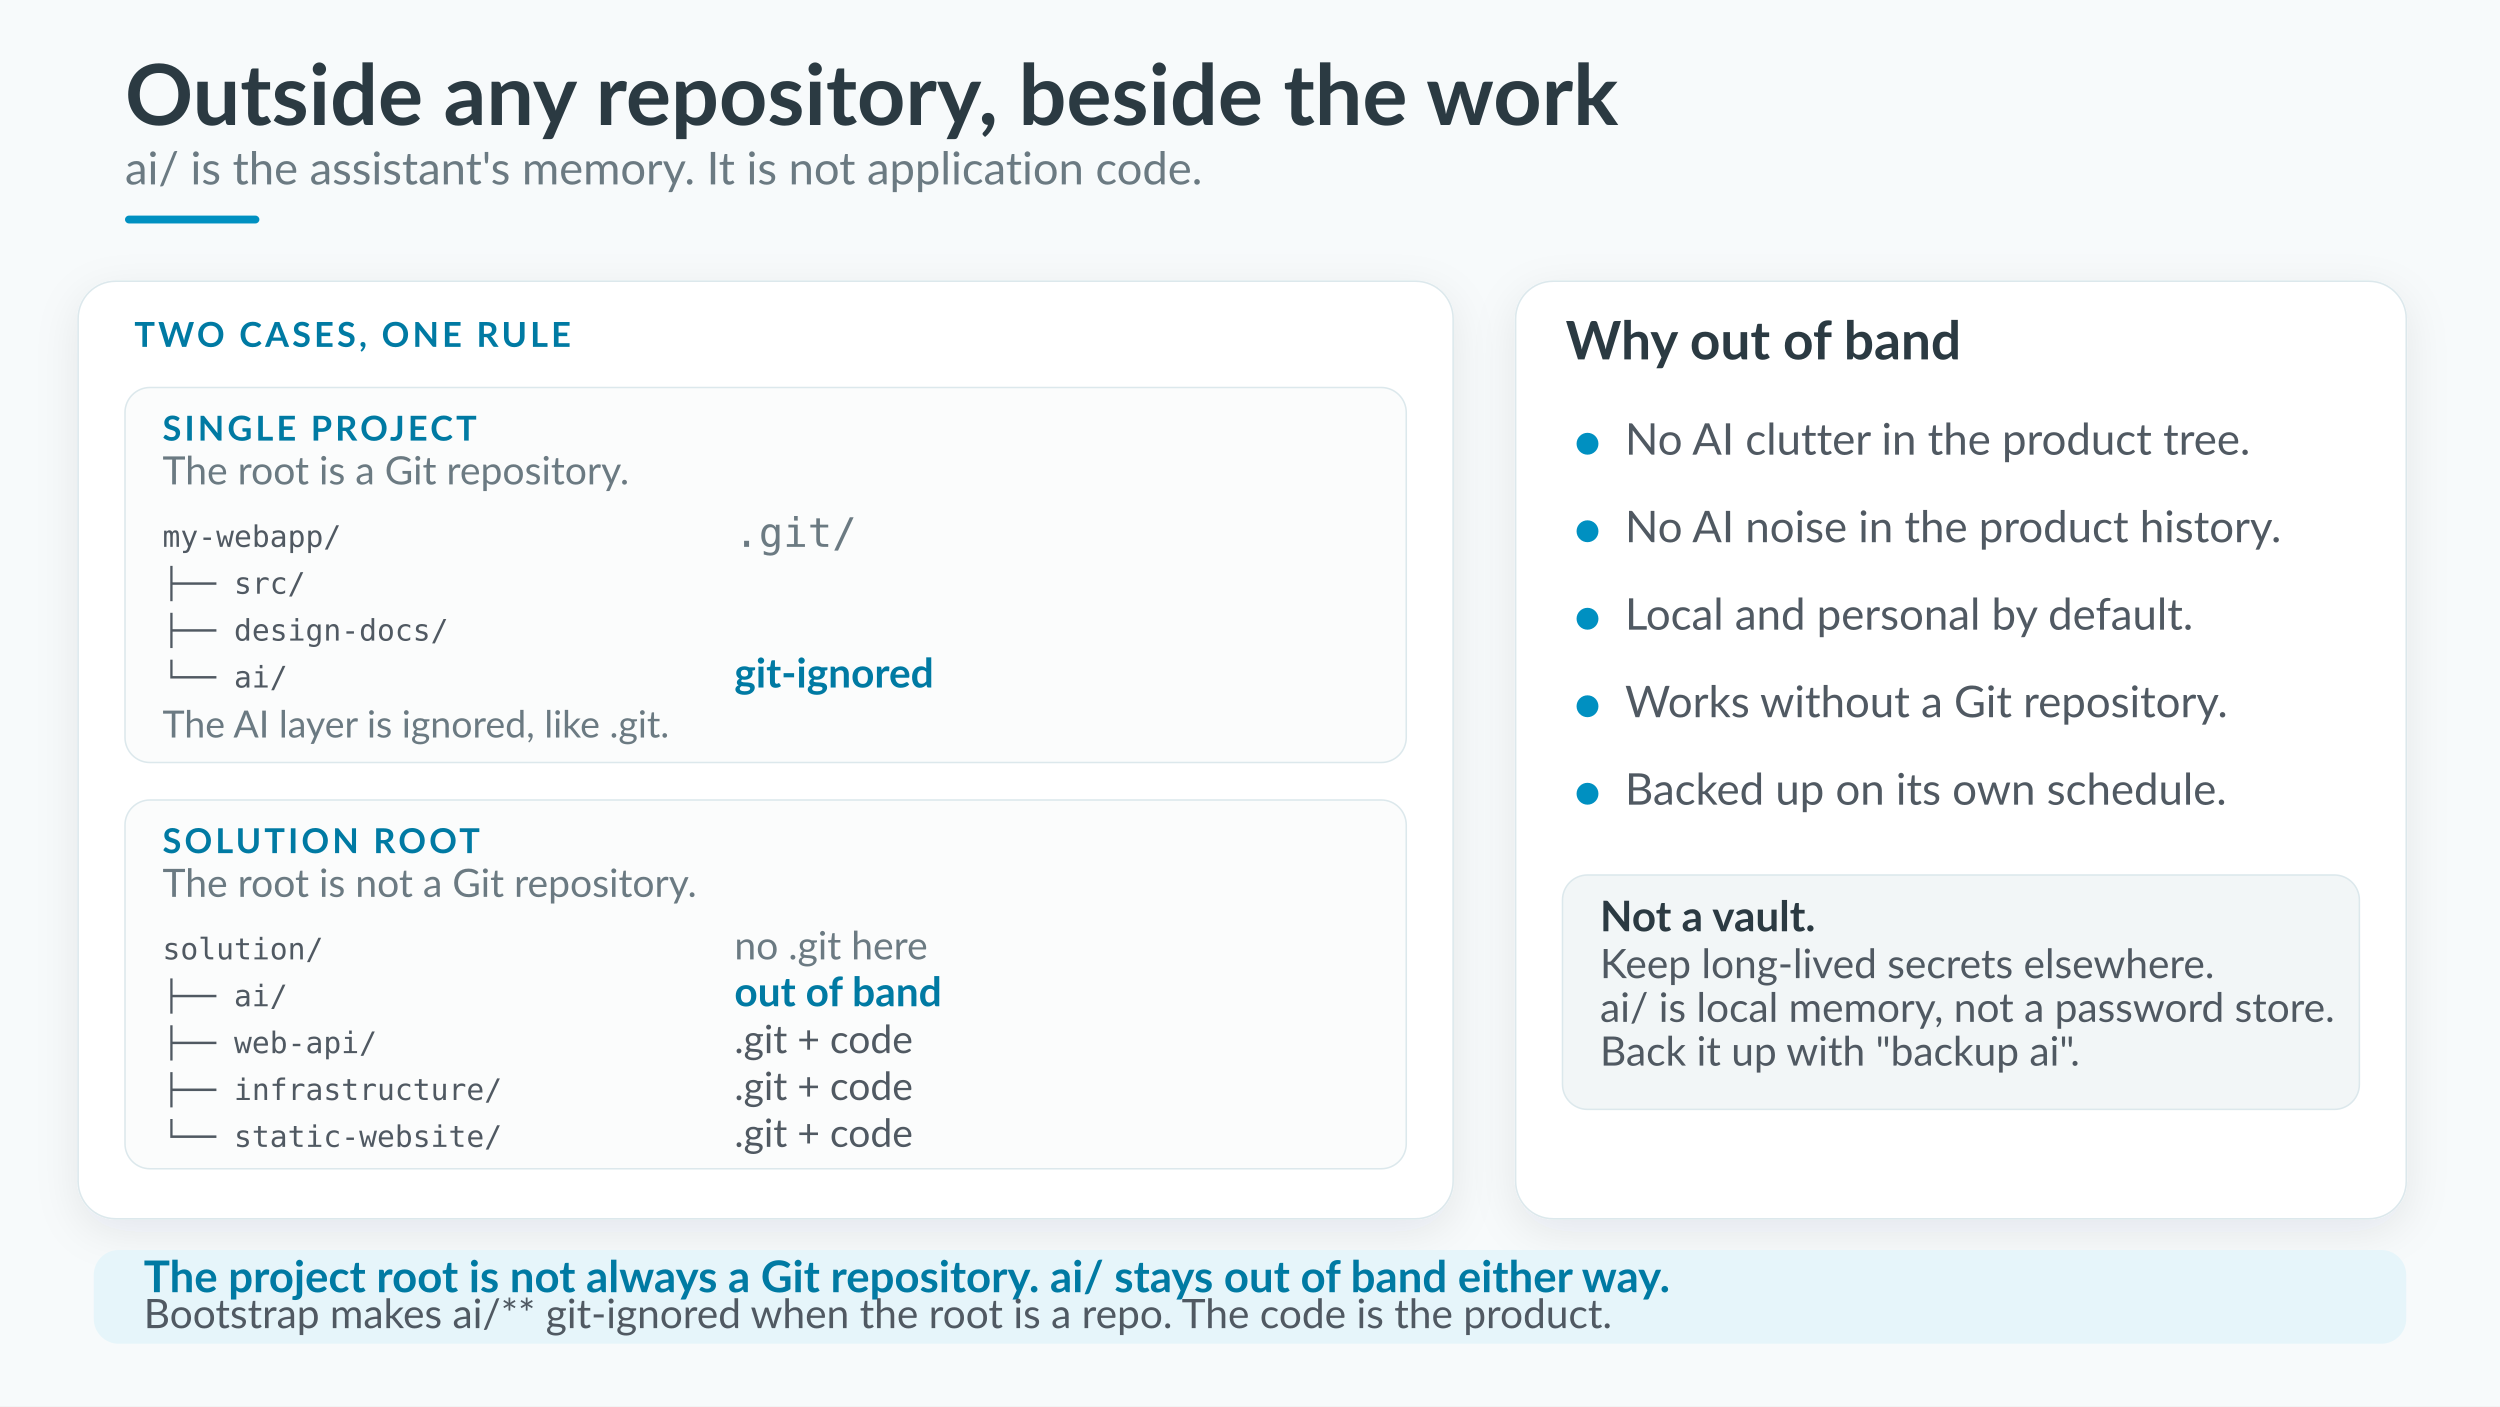
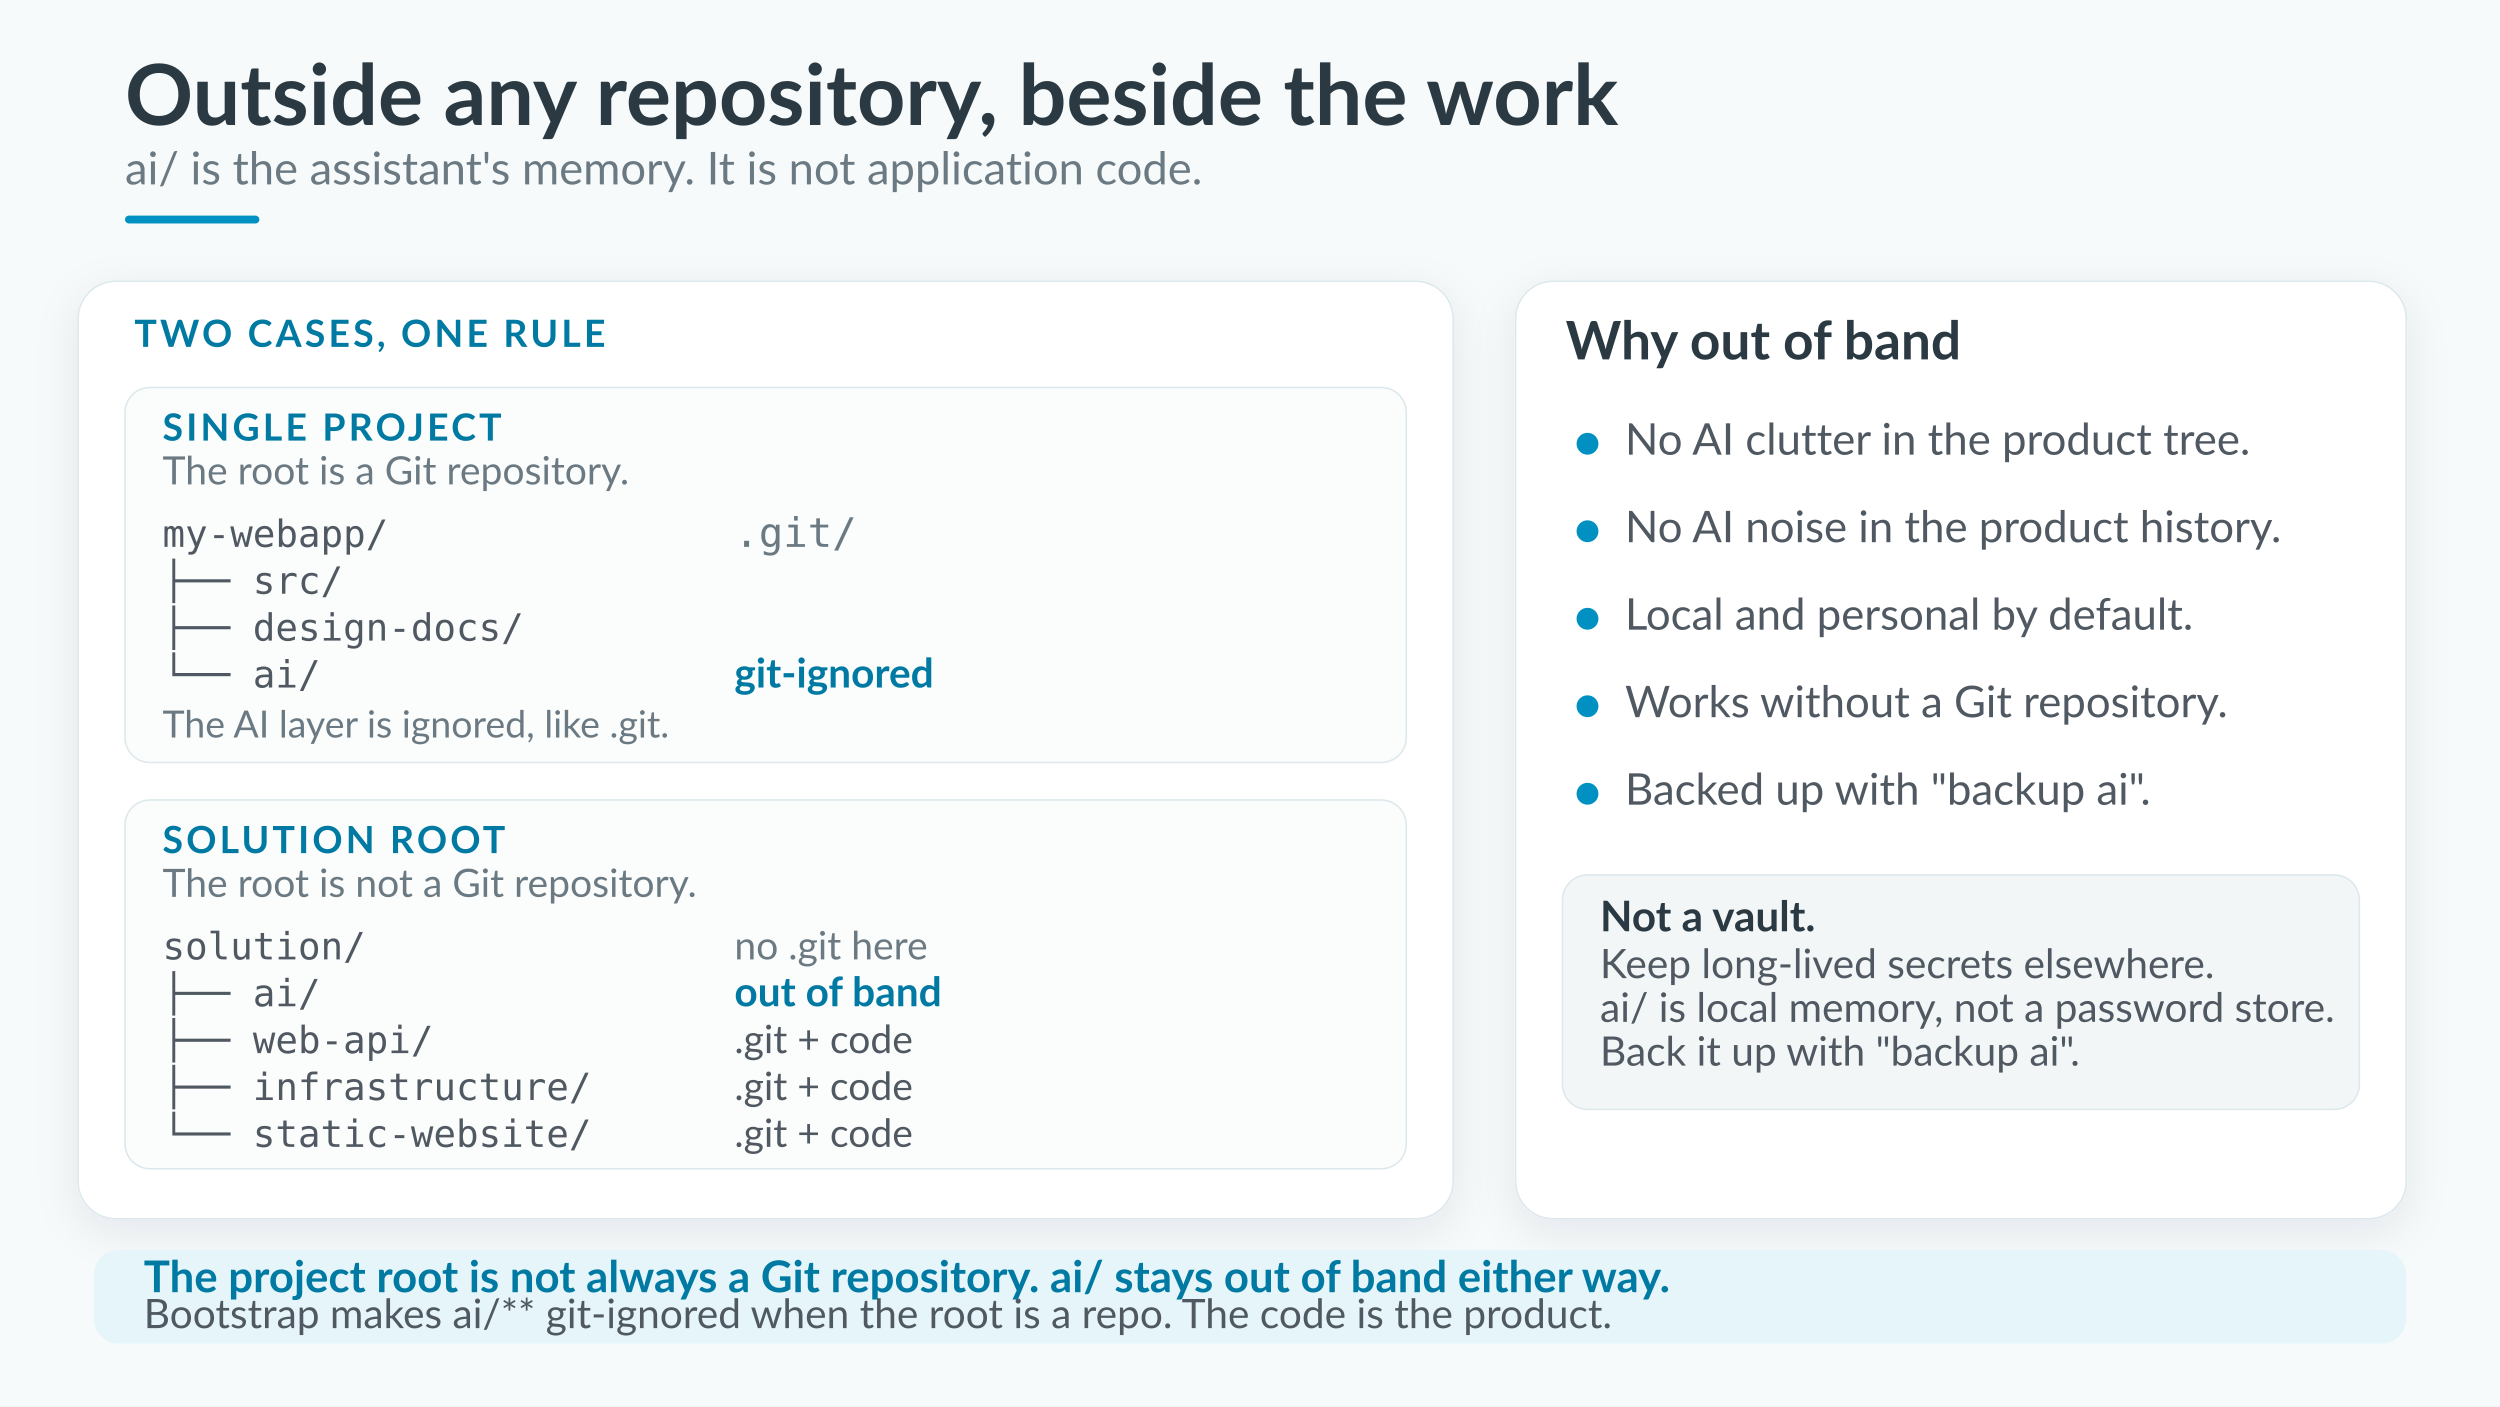
<svg xmlns="http://www.w3.org/2000/svg" viewBox="0 0 1600 900" width="1600" height="900" role="img" aria-labelledby="title desc">
  <style>
    text[font-size="42"] { font-size: 54px; }
    text[font-size="30"] { font-size: 38px; }
    text[font-size="28"] { font-size: 36px; }
    text[font-size="26"] { font-size: 34px; }
    text[font-size="25"] { font-size: 33px; }
    text[font-size="24"] { font-size: 32px; }
    text[font-size="23"] { font-size: 31px; }
    text[font-size="22"] { font-size: 30px; }
    text[font-size="21"] { font-size: 29px; }
    text[font-size="20"] { font-size: 28px; }
    text[font-size="19"] { font-size: 27px; }
    text[font-size="18"] { font-size: 26px; }
    text[font-size="17"] { font-size: 25px; }
    text[font-size="16"] { font-size: 24px; }
-     text[font-size="15"] { font-size: 23px; }
-     text[font-size="14"] { font-size: 22px; }
+     text[font-size="15"] { font-size: 24px; }
+     text[font-size="14"] { font-size: 24px; }
  </style>
  <defs>
    <filter id="shadow" x="-15%" y="-15%" width="130%" height="130%">
      <feDropShadow dx="0" dy="8" stdDeviation="14" flood-color="#22313A" flood-opacity="0.08" />
    </filter>
  </defs>
  <rect width="1600" height="900" fill="#F7FAFB" />
  <text x="80" y="80" font-family="Lato, Arial, sans-serif" font-size="42" font-weight="700" fill="#2B3A42">Outside any repository, beside the work</text>
  <text x="80" y="118" font-family="Lato, Arial, sans-serif" font-size="21" fill="#6B7A82">ai/ is the assistant's memory. It is not application code.</text>
  <rect x="80" y="138" width="86" height="5" rx="2.5" fill="#0090C1" />
  <rect x="50" y="180" width="880" height="600" rx="24" fill="#FFFFFF" stroke="#DCE8EC" filter="url(#shadow)" />
  <text x="86" y="222" font-family="Lato, Arial, sans-serif" font-size="14" font-weight="700" fill="#007AA3" letter-spacing="2">TWO CASES, ONE RULE</text>
  <rect x="80" y="248" width="820" height="240" rx="16" fill="#FBFCFC" stroke="#DCE8EC" />
  <text x="104" y="282" font-family="Lato, Arial, sans-serif" font-size="14" font-weight="700" fill="#007AA3" letter-spacing="2">SINGLE PROJECT</text>
  <text x="104" y="310" font-family="Lato, Arial, sans-serif" font-size="17" fill="#6B7A82">The root is a Git repository.</text>
-   <g font-family="ui-monospace, SFMono-Regular, Menlo, Consolas, monospace" font-size="19" fill="#505962">
+   <g font-family="ui-monospace, SFMono-Regular, Menlo, Consolas, monospace" font-size="24" fill="#505962">
    <text x="104" y="350">my-webapp/</text>
    <text x="104" y="380">├── src/</text>
    <text x="104" y="410">├── design-docs/</text>
    <text x="104" y="440">└── ai/</text>
  </g>
  <text x="470" y="350" font-family="ui-monospace, SFMono-Regular, Menlo, Consolas, monospace" font-size="18" fill="#6B7A82">.git/</text>
  <text x="470" y="440" font-family="Lato, Arial, sans-serif" font-size="18" font-weight="700" fill="#007AA3">git-ignored</text>
  <text x="104" y="472" font-family="Lato, Arial, sans-serif" font-size="16" fill="#6B7A82">The AI layer is ignored, like .git.</text>
  <rect x="80" y="512" width="820" height="236" rx="16" fill="#FBFCFC" stroke="#DCE8EC" />
  <text x="104" y="546" font-family="Lato, Arial, sans-serif" font-size="14" font-weight="700" fill="#007AA3" letter-spacing="2">SOLUTION ROOT</text>
  <text x="104" y="574" font-family="Lato, Arial, sans-serif" font-size="17" fill="#6B7A82">The root is not a Git repository.</text>
-   <g font-family="ui-monospace, SFMono-Regular, Menlo, Consolas, monospace" font-size="19" fill="#505962">
+   <g font-family="ui-monospace, SFMono-Regular, Menlo, Consolas, monospace" font-size="24" fill="#505962">
    <text x="104" y="614">solution/</text>
    <text x="104" y="644">├── ai/</text>
    <text x="104" y="674">├── web-api/</text>
    <text x="104" y="704">├── infrastructure/</text>
    <text x="104" y="734">└── static-website/</text>
  </g>
  <text x="470" y="614" font-family="Lato, Arial, sans-serif" font-size="17" fill="#6B7A82">no .git here</text>
  <text x="470" y="644" font-family="Lato, Arial, sans-serif" font-size="18" font-weight="700" fill="#007AA3">out of band</text>
  <text x="470" y="674" font-family="Lato, Arial, sans-serif" font-size="17" fill="#505962">.git + code</text>
  <text x="470" y="704" font-family="Lato, Arial, sans-serif" font-size="17" fill="#505962">.git + code</text>
  <text x="470" y="734" font-family="Lato, Arial, sans-serif" font-size="17" fill="#505962">.git + code</text>
  <rect x="970" y="180" width="570" height="600" rx="24" fill="#FFFFFF" stroke="#DCE8EC" filter="url(#shadow)" />
  <text x="1002" y="230" font-family="Lato, Arial, sans-serif" font-size="26" font-weight="700" fill="#2B3A42">Why out of band</text>
  <circle cx="1016" cy="284" r="7" fill="#0090C1" />
  <text x="1040" y="291" font-family="Lato, Arial, sans-serif" font-size="20" fill="#505962">No AI clutter in the product tree.</text>
  <circle cx="1016" cy="340" r="7" fill="#0090C1" />
  <text x="1040" y="347" font-family="Lato, Arial, sans-serif" font-size="20" fill="#505962">No AI noise in the product history.</text>
  <circle cx="1016" cy="396" r="7" fill="#0090C1" />
  <text x="1040" y="403" font-family="Lato, Arial, sans-serif" font-size="20" fill="#505962">Local and personal by default.</text>
  <circle cx="1016" cy="452" r="7" fill="#0090C1" />
  <text x="1040" y="459" font-family="Lato, Arial, sans-serif" font-size="20" fill="#505962">Works without a Git repository.</text>
  <circle cx="1016" cy="508" r="7" fill="#0090C1" />
-   <text x="1040" y="515" font-family="Lato, Arial, sans-serif" font-size="20" fill="#505962">Backed up on its own schedule.</text>
+   <text x="1040" y="515" font-family="Lato, Arial, sans-serif" font-size="20" fill="#505962">Backed up with "backup ai".</text>
  <rect x="1000" y="560" width="510" height="150" rx="16" fill="#F2F6F7" stroke="#DCE8EC" />
  <text x="1024" y="596" font-family="Lato, Arial, sans-serif" font-size="19" font-weight="700" fill="#2B3A42">Not a vault.</text>
  <text x="1024" y="626" font-family="Lato, Arial, sans-serif" font-size="18" fill="#505962">Keep long-lived secrets elsewhere.</text>
  <text x="1024" y="654" font-family="Lato, Arial, sans-serif" font-size="18" fill="#505962">ai/ is local memory, not a password store.</text>
  <text x="1024" y="682" font-family="Lato, Arial, sans-serif" font-size="18" fill="#505962">Back it up with "backup ai".</text>
  <rect x="60" y="800" width="1480" height="60" rx="16" fill="#E6F5FA" />
  <text x="92" y="827" font-family="Lato, Arial, sans-serif" font-size="20" font-weight="700" fill="#007AA3">The project root is not always a Git repository. ai/ stays out of band either way.</text>
  <text x="92" y="850" font-family="Lato, Arial, sans-serif" font-size="18" fill="#505962">Bootstrap makes ai/** git-ignored when the root is a repo. The code is the product.</text>
</svg>
